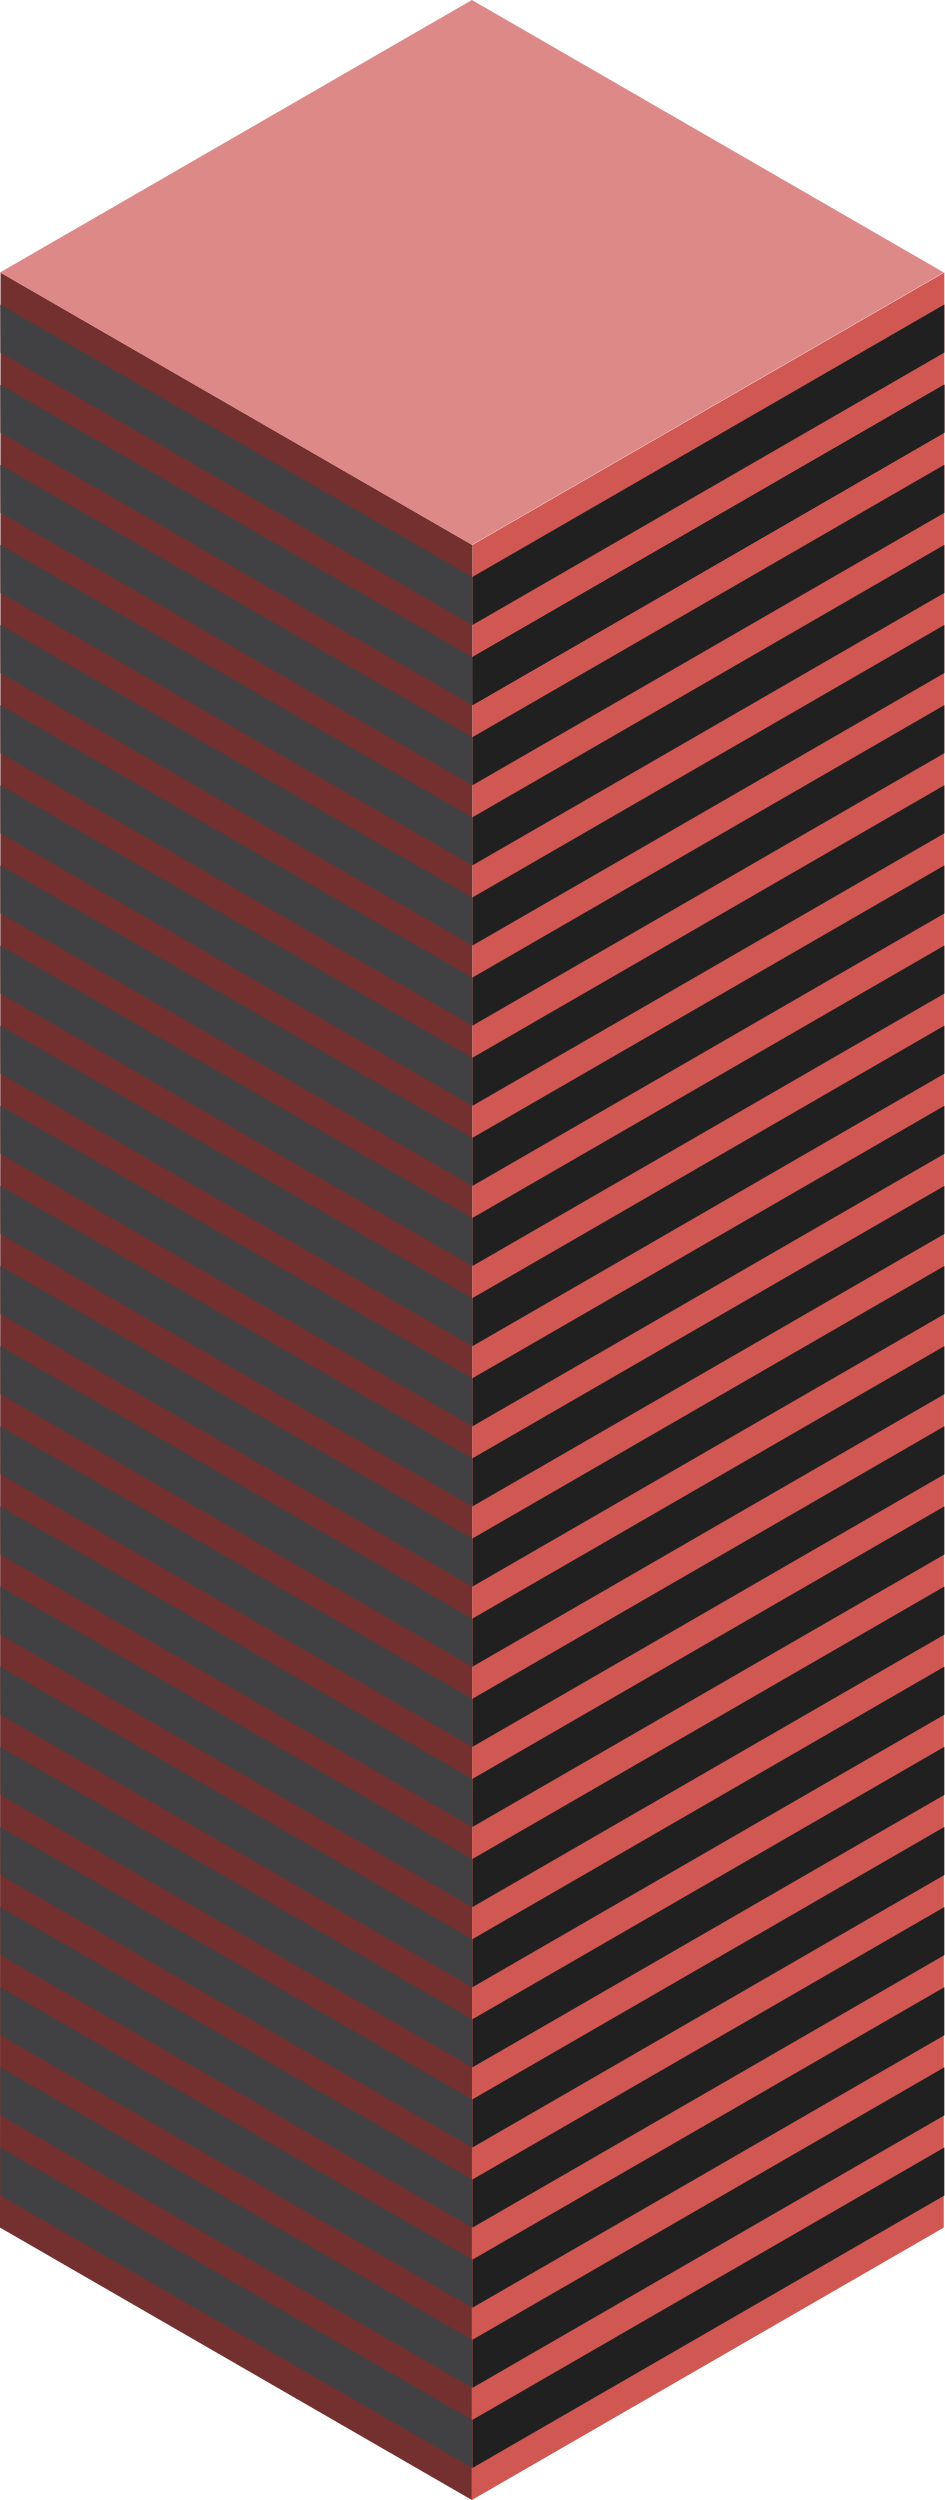
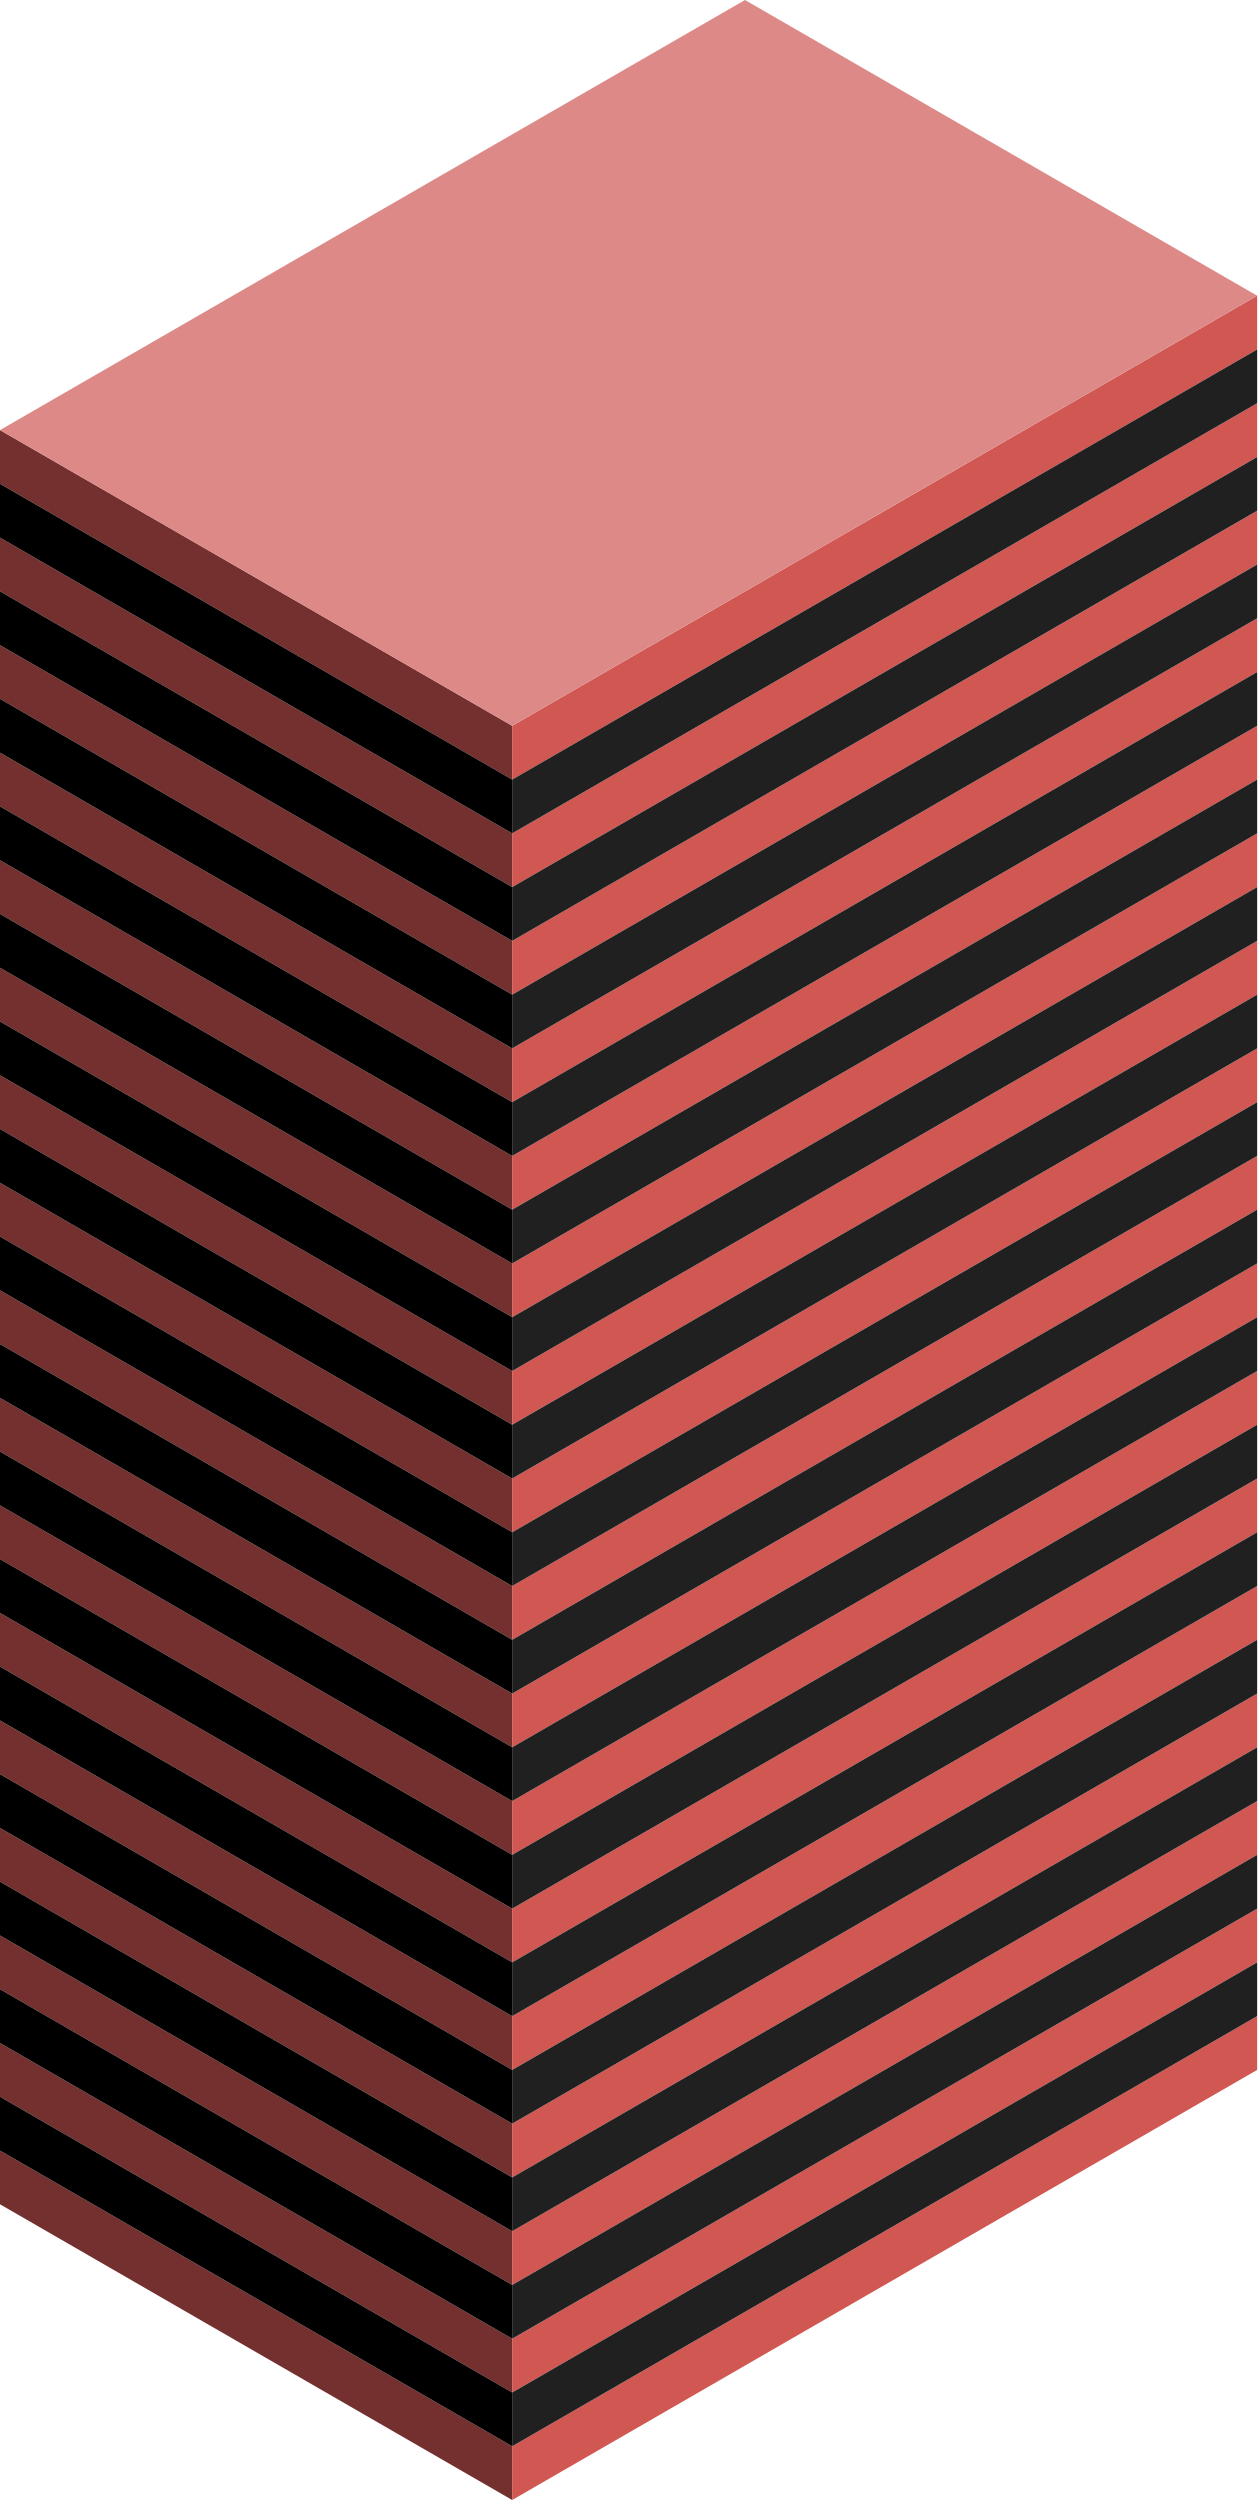
- <svg xmlns="http://www.w3.org/2000/svg" id="Layer_1" data-name="Layer 1" viewBox="0 0 170.1 450.33">
+ <svg xmlns="http://www.w3.org/2000/svg" id="Layer_1" data-name="Layer 1" viewBox="0 0 270 536.93">
  <defs>
    <style>
+       .exterior-L-prim {
+         fill: #73302f;
+       }
+ 
      .exterior-R-prim {
        fill: #d15752;
-       }
- 
-       .exterior-L-prim {
-         fill: #73302f;
      }

      .top-prim {
        fill: #dd8987;
      }

      .window-R-prim {
        fill: #202020;
      }
- 
-       .window-L-prim {
-         fill: #414042;
-       }
    </style>
  </defs>
-   <g id="group">
-     <g id="Group-2" data-name="Group">
-       <path id="exterior-R-prim" class="exterior-R-prim" d="M85.1,98.15,85,450.33l85-49.07.1-352.18Z" />
-       <path id="exterior-L-prim" class="exterior-L-prim" d="M85.1,98.15,85,450.33,0,401.26.1,49.08Z" />
-       <path id="anchor-01_352.18" class="top-prim" d="M85,98.15l85-49.07L85,0,0,49.08Z" />
-       <g id="window-R-prim">
-         <g id="Group-3" data-name="Group">
-           <path id="windows-R3" class="window-R-prim" d="M85.1,103.92l85-49.07v8.66l-13.68,7.9L85.1,112.58Z" />
-         </g>
-         <g id="Group-4" data-name="Group">
-           <path id="windows-R3-2" data-name="windows-R3" class="window-R-prim" d="M85.1,132.79l85-49.07v8.66l-13.68,7.9L85.1,141.45Z" />
-         </g>
-         <g id="Group-5" data-name="Group">
-           <path id="windows-R3-3" data-name="windows-R3" class="window-R-prim" d="M85.1,161.66l85-49.08v8.66l-13.68,7.91L85.1,170.32Z" />
-         </g>
-         <g id="Group-6" data-name="Group">
-           <path id="windows-R3-4" data-name="windows-R3" class="window-R-prim" d="M85.1,190.53l85-49.08v8.66l-13.68,7.9L85.1,199.19Z" />
-         </g>
-         <g id="Group-7" data-name="Group">
-           <path id="windows-R3-5" data-name="windows-R3" class="window-R-prim" d="M85.1,219.39l85-49.07v8.66l-13.68,7.9L85.1,228.05Z" />
-         </g>
-         <g id="Group-8" data-name="Group">
-           <path id="windows-R3-6" data-name="windows-R3" class="window-R-prim" d="M85.1,248.26l85-49.07v8.66l-13.68,7.9L85.1,256.92Z" />
-         </g>
-         <g id="Group-9" data-name="Group">
-           <path id="windows-R3-7" data-name="windows-R3" class="window-R-prim" d="M85.1,277.13l85-49.08v8.66l-13.68,7.91L85.1,285.79Z" />
-         </g>
-         <g id="Group-10" data-name="Group">
-           <path id="windows-R3-8" data-name="windows-R3" class="window-R-prim" d="M85.1,306l85-49.08v8.66l-13.68,7.9L85.1,314.66Z" />
-         </g>
-         <g id="Group-11" data-name="Group">
-           <path id="windows-R3-9" data-name="windows-R3" class="window-R-prim" d="M85.1,334.86l85-49.07v8.66l-13.68,7.9L85.1,343.52Z" />
-         </g>
-         <g id="Group-12" data-name="Group">
-           <path id="windows-R3-10" data-name="windows-R3" class="window-R-prim" d="M85.1,363.73l85-49.07v8.66l-13.68,7.9L85.1,372.39Z" />
-         </g>
-         <g id="Group-13" data-name="Group">
-           <path id="windows-R3-11" data-name="windows-R3" class="window-R-prim" d="M85.1,392.6l85-49.08v8.66l-13.68,7.91L85.1,401.26Z" />
-         </g>
-         <g id="Group-14" data-name="Group">
-           <path id="windows-R3-12" data-name="windows-R3" class="window-R-prim" d="M85.1,421.47l85-49.08v8.66l-13.68,7.9L85.1,430.13Z" />
-         </g>
-         <g id="Group-15" data-name="Group">
-           <path id="windows-R3-13" data-name="windows-R3" class="window-R-prim" d="M85.1,118.36l85-49.08v8.66l-13.68,7.9L85.1,127.02Z" />
-           <path id="windows-R3-14" data-name="windows-R3" class="window-R-prim" d="M85.1,118.36l85-49.08v8.66l-13.68,7.9L85.1,127.02Z" />
-         </g>
-         <g id="Group-16" data-name="Group">
-           <path id="windows-R3-15" data-name="windows-R3" class="window-R-prim" d="M85.1,147.22l85-49.07v8.66l-13.68,7.9L85.1,155.88Z" />
-         </g>
-         <g id="Group-17" data-name="Group">
-           <path id="windows-R3-16" data-name="windows-R3" class="window-R-prim" d="M85.1,176.09l85-49.07v8.66l-13.68,7.9L85.1,184.75Z" />
-         </g>
-         <g id="Group-18" data-name="Group">
-           <path id="windows-R3-17" data-name="windows-R3" class="window-R-prim" d="M85.1,204.96l85-49.07v8.66l-13.68,7.9L85.1,213.62Z" />
-         </g>
-         <g id="Group-19" data-name="Group">
-           <path id="windows-R3-18" data-name="windows-R3" class="window-R-prim" d="M85.1,233.83l85-49.08v8.66l-13.68,7.9L85.1,242.49Z" />
-         </g>
-         <g id="Group-20" data-name="Group">
-           <path id="windows-R3-19" data-name="windows-R3" class="window-R-prim" d="M85.1,262.69l85-49.07v8.66l-13.68,7.9L85.1,271.35Z" />
-         </g>
-         <g id="Group-21" data-name="Group">
-           <path id="windows-R3-20" data-name="windows-R3" class="window-R-prim" d="M85.1,291.56l85-49.07v8.66l-13.68,7.9L85.1,300.22Z" />
-         </g>
-         <g id="Group-22" data-name="Group">
-           <path id="windows-R3-21" data-name="windows-R3" class="window-R-prim" d="M85.1,320.43l85-49.08v8.67l-13.68,7.9L85.1,329.09Z" />
-         </g>
-         <g id="Group-23" data-name="Group">
-           <path id="windows-R3-22" data-name="windows-R3" class="window-R-prim" d="M85.1,349.3l85-49.08v8.66l-13.68,7.9L85.1,357.96Z" />
-         </g>
-         <g id="Group-24" data-name="Group">
-           <path id="windows-R3-23" data-name="windows-R3" class="window-R-prim" d="M85.1,378.16l85-49.07v8.66l-13.68,7.9L85.1,386.83Z" />
-         </g>
-         <g id="Group-25" data-name="Group">
-           <path id="windows-R3-24" data-name="windows-R3" class="window-R-prim" d="M85.1,407.03l85-49.07v8.66l-13.68,7.9L85.1,415.69Z" />
-         </g>
-         <g id="Group-26" data-name="Group">
-           <path id="windows-R3-25" data-name="windows-R3" class="window-R-prim" d="M85.1,435.9l85-49.07v8.66l-13.68,7.9L85.1,444.56Z" />
-         </g>
-       </g>
-     </g>
-     <g id="window-L-prim">
-       <path id="windows-L2" class="window-L-prim" d="M85.06,103.92.06,54.85.1,63.51l85,49.07Z" />
-       <path id="windows-L2-2" data-name="windows-L2" class="window-L-prim" d="M85.06,132.79.06,83.72.1,92.38l85,49.07Z" />
-       <path id="windows-L2-3" data-name="windows-L2" class="window-L-prim" d="M85.06,161.66l-85-49.08.04,8.66,85,49.08Z" />
-       <path id="windows-L2-4" data-name="windows-L2" class="window-L-prim" d="M85.06,190.53l-85-49.08.04,8.66,85,49.08Z" />
-       <path id="windows-L2-5" data-name="windows-L2" class="window-L-prim" d="M85.06,219.39l-85-49.07.04,8.66,85,49.07Z" />
-       <path id="windows-L2-6" data-name="windows-L2" class="window-L-prim" d="M85.06,248.26l-85-49.07.04,8.66,85,49.07Z" />
-       <path id="windows-L2-7" data-name="windows-L2" class="window-L-prim" d="M85.06,277.13l-85-49.08.04,8.66,85,49.08Z" />
-       <path id="windows-L2-8" data-name="windows-L2" class="window-L-prim" d="M85.06,306l-85-49.08.04,8.66,85,49.08Z" />
-       <path id="windows-L2-9" data-name="windows-L2" class="window-L-prim" d="M85.06,334.86l-85-49.07.04,8.66,85,49.07Z" />
-       <path id="windows-L2-10" data-name="windows-L2" class="window-L-prim" d="M85.06,363.73l-85-49.07.04,8.66,85,49.07Z" />
-       <path id="windows-L2-11" data-name="windows-L2" class="window-L-prim" d="M85.06,392.6l-85-49.08.04,8.66,85,49.08Z" />
-       <path id="windows-L2-12" data-name="windows-L2" class="window-L-prim" d="M85.06,421.47l-85-49.08.04,8.66,85,49.08Z" />
-       <path id="windows-L2-13" data-name="windows-L2" class="window-L-prim" d="M85.06,118.36.06,69.28.1,77.94l85,49.08Z" />
-       <path id="windows-L2-14" data-name="windows-L2" class="window-L-prim" d="M85.06,147.22.06,98.15l.04,8.66,85,49.07Z" />
-       <path id="windows-L2-15" data-name="windows-L2" class="window-L-prim" d="M85.06,176.09l-85-49.07.04,8.66,85,49.07Z" />
-       <path id="windows-L2-16" data-name="windows-L2" class="window-L-prim" d="M85.06,204.96l-85-49.07.04,8.66,85,49.07Z" />
-       <path id="windows-L2-17" data-name="windows-L2" class="window-L-prim" d="M85.06,233.83l-85-49.08.04,8.66,85,49.08Z" />
-       <path id="windows-L2-18" data-name="windows-L2" class="window-L-prim" d="M85.06,262.69l-85-49.07.04,8.66,85,49.07Z" />
-       <path id="windows-L2-19" data-name="windows-L2" class="window-L-prim" d="M85.06,291.56l-85-49.07.04,8.66,85,49.07Z" />
-       <path id="windows-L2-20" data-name="windows-L2" class="window-L-prim" d="M85.06,320.43l-85-49.08.04,8.67,85,49.07Z" />
-       <path id="windows-L2-21" data-name="windows-L2" class="window-L-prim" d="M85.06,349.3l-85-49.08.04,8.66,85,49.08Z" />
-       <path id="windows-L2-22" data-name="windows-L2" class="window-L-prim" d="M85.06,378.16l-85-49.07.04,8.66,85,49.08Z" />
-       <path id="windows-L2-23" data-name="windows-L2" class="window-L-prim" d="M85.06,407.03l-85-49.07.04,8.66,85,49.07Z" />
-       <path id="windows-L2-24" data-name="windows-L2" class="window-L-prim" d="M85.06,435.9l-85-49.07.04,8.66,85,49.07Z" />
-     </g>
+   <g>
+     <polygon class="exterior-L-prim" points="110 363.73 0 300.22 0 311.77 110 375.27 110 363.73" />
+     <polygon class="exterior-L-prim" points="110 248.26 0 184.75 0 196.3 110 259.8 110 248.26" />
+     <polygon class="exterior-L-prim" points="110 178.98 0 115.47 0 127.01 110 190.52 110 178.98" />
+     <polygon class="exterior-L-prim" points="110 202.07 0 138.56 0 150.11 110 213.62 110 202.07" />
+     <polygon class="exterior-L-prim" points="110 340.63 0 277.12 0 288.67 110 352.18 110 340.63" />
+     <polygon class="exterior-L-prim" points="110 225.16 0 161.65 0 173.2 110 236.71 110 225.16" />
+     <polygon class="exterior-L-prim" points="110 155.88 0 92.37 0 103.92 110 167.43 110 155.88" />
+     <polygon class="exterior-L-prim" points="110 317.54 0 254.03 0 265.58 110 329.09 110 317.54" />
+     <polygon class="exterior-L-prim" points="110 271.35 0 207.84 0 219.39 110 282.9 110 271.35" />
+     <polygon class="exterior-L-prim" points="110 294.45 0 230.94 0 242.48 110 305.99 110 294.45" />
+     <polygon class="exterior-L-prim" points="110 386.82 0 323.31 0 334.86 110 398.37 110 386.82" />
+     <polygon class="exterior-L-prim" points="110 502.29 0 438.78 0 450.33 110 513.84 110 502.29" />
+     <polygon class="exterior-L-prim" points="110 479.2 0 415.69 0 427.24 110 490.74 110 479.2" />
+     <polygon class="exterior-L-prim" points="0 461.88 0 473.42 110 536.93 110 525.39 0 461.88" />
+     <polygon class="exterior-L-prim" points="110 409.92 0 346.41 0 357.95 110 421.46 110 409.92" />
+     <polygon class="exterior-L-prim" points="110 456.1 0 392.59 0 404.14 110 467.65 110 456.1" />
+     <polygon class="exterior-L-prim" points="110 433.01 0 369.5 0 381.05 110 444.56 110 433.01" />
+     <polygon class="exterior-R-prim" points="110 444.56 270 352.18 270 340.63 110 433.01 110 444.56" />
+     <polygon class="exterior-R-prim" points="110 421.46 270 329.09 270 317.54 110 409.92 110 421.46" />
+     <polygon class="exterior-R-prim" points="110 490.74 270 398.37 270 386.82 110 479.2 110 490.74" />
+     <polygon class="exterior-R-prim" points="110 513.84 270 421.46 270 409.92 110 502.29 110 513.84" />
+     <polygon class="exterior-R-prim" points="110 536.93 270 444.56 270 433.01 110 525.39 110 536.93" />
+     <polygon class="exterior-R-prim" points="110 398.37 270 305.99 270 294.45 110 386.82 110 398.37" />
+     <polygon class="exterior-R-prim" points="110 467.65 270 375.27 270 363.73 110 456.1 110 467.65" />
+     <polygon class="exterior-R-prim" points="110 305.99 270 213.62 270 202.07 110 294.45 110 305.99" />
+     <polygon class="exterior-R-prim" points="110 375.27 270 282.9 270 271.35 110 363.73 110 375.27" />
+     <polygon class="exterior-R-prim" points="110 329.09 270 236.71 270 225.16 110 317.54 110 329.09" />
+     <polygon class="exterior-R-prim" points="110 282.9 270 190.52 270 178.98 110 271.35 110 282.9" />
+     <polygon class="exterior-R-prim" points="110 236.71 270 144.33 270 132.79 110 225.16 110 236.71" />
+     <polygon class="exterior-R-prim" points="110 352.18 270 259.8 270 248.26 110 340.63 110 352.18" />
+     <polygon class="exterior-R-prim" points="110 190.52 270 98.15 270 86.6 110 178.98 110 190.52" />
+     <polygon class="exterior-R-prim" points="110 259.8 270 167.43 270 155.88 110 248.26 110 259.8" />
+     <polygon class="exterior-R-prim" points="110 213.62 270 121.24 270 109.69 110 202.07 110 213.62" />
+     <polygon class="exterior-R-prim" points="110 167.43 270 75.05 270 63.51 110 155.88 110 167.43" />
+     <polygon id="anchor_0_155.88_270" class="top-prim" points="0 92.37 110 155.88 270 63.51 160 0 0 92.37" />
+     <polygon class="window-R-prim" points="110 178.98 270 86.6 270 75.05 110 167.43 110 178.98" />
+     <polygon class="window-R-prim" points="110 225.16 270 132.79 270 121.24 110 213.62 110 225.16" />
+     <polygon class="window-R-prim" points="110 271.35 270 178.98 270 167.43 110 259.8 110 271.35" />
+     <polygon class="window-R-prim" points="110 317.54 270 225.16 270 213.62 110 305.99 110 317.54" />
+     <polygon class="window-R-prim" points="110 363.73 270 271.35 270 259.8 110 352.18 110 363.73" />
+     <polygon class="window-R-prim" points="110 409.92 270 317.54 270 305.99 110 398.37 110 409.92" />
+     <polygon class="window-R-prim" points="110 456.1 270 363.73 270 352.18 110 444.56 110 456.1" />
+     <polygon class="window-R-prim" points="110 502.29 270 409.92 270 398.37 110 490.74 110 502.29" />
+     <polygon class="window-R-prim" points="110 202.07 270 109.69 270 98.15 110 190.52 110 202.07" />
+     <polygon class="window-R-prim" points="110 248.26 270 155.88 270 144.33 110 236.71 110 248.26" />
+     <polygon class="window-R-prim" points="110 294.45 270 202.07 270 190.52 110 282.9 110 294.45" />
+     <polygon class="window-R-prim" points="110 340.63 270 248.26 270 236.71 110 329.09 110 340.63" />
+     <polygon class="window-R-prim" points="110 386.82 270 294.45 270 282.9 110 375.27 110 386.82" />
+     <polygon class="window-R-prim" points="110 433.01 270 340.63 270 329.09 110 421.46 110 433.01" />
+     <polygon class="window-R-prim" points="110 479.2 270 386.82 270 375.27 110 467.65 110 479.2" />
+     <polygon class="window-R-prim" points="110 525.39 270 433.01 270 421.46 110 513.84 110 525.39" />
+     <polygon points="110 167.43 0 103.92 0 115.47 110 178.98 110 167.43" />
+     <polygon points="110 213.62 0 150.11 0 161.65 110 225.16 110 213.62" />
+     <polygon points="110 259.8 0 196.3 0 207.84 110 271.35 110 259.8" />
+     <polygon points="110 305.99 0 242.48 0 254.03 110 317.54 110 305.99" />
+     <polygon points="110 352.18 0 288.67 0 300.22 110 363.73 110 352.18" />
+     <polygon points="110 398.37 0 334.86 0 346.41 110 409.92 110 398.37" />
+     <polygon points="110 444.56 0 381.05 0 392.59 110 456.1 110 444.56" />
+     <polygon points="110 490.74 0 427.24 0 438.78 110 502.29 110 490.74" />
+     <polygon points="110 190.52 0 127.01 0 138.56 110 202.07 110 190.52" />
+     <polygon points="110 236.71 0 173.2 0 184.75 110 248.26 110 236.71" />
+     <polygon points="110 282.9 0 219.39 0 230.94 110 294.45 110 282.9" />
+     <polygon points="110 329.09 0 265.58 0 277.12 110 340.63 110 329.09" />
+     <polygon points="110 375.27 0 311.77 0 323.31 110 386.82 110 375.27" />
+     <polygon points="110 421.46 0 357.95 0 369.5 110 433.01 110 421.46" />
+     <polygon points="110 467.65 0 404.14 0 415.69 110 479.2 110 467.65" />
+     <polygon points="110 513.84 0 450.33 0 461.88 110 525.39 110 513.84" />
  </g>
</svg>
